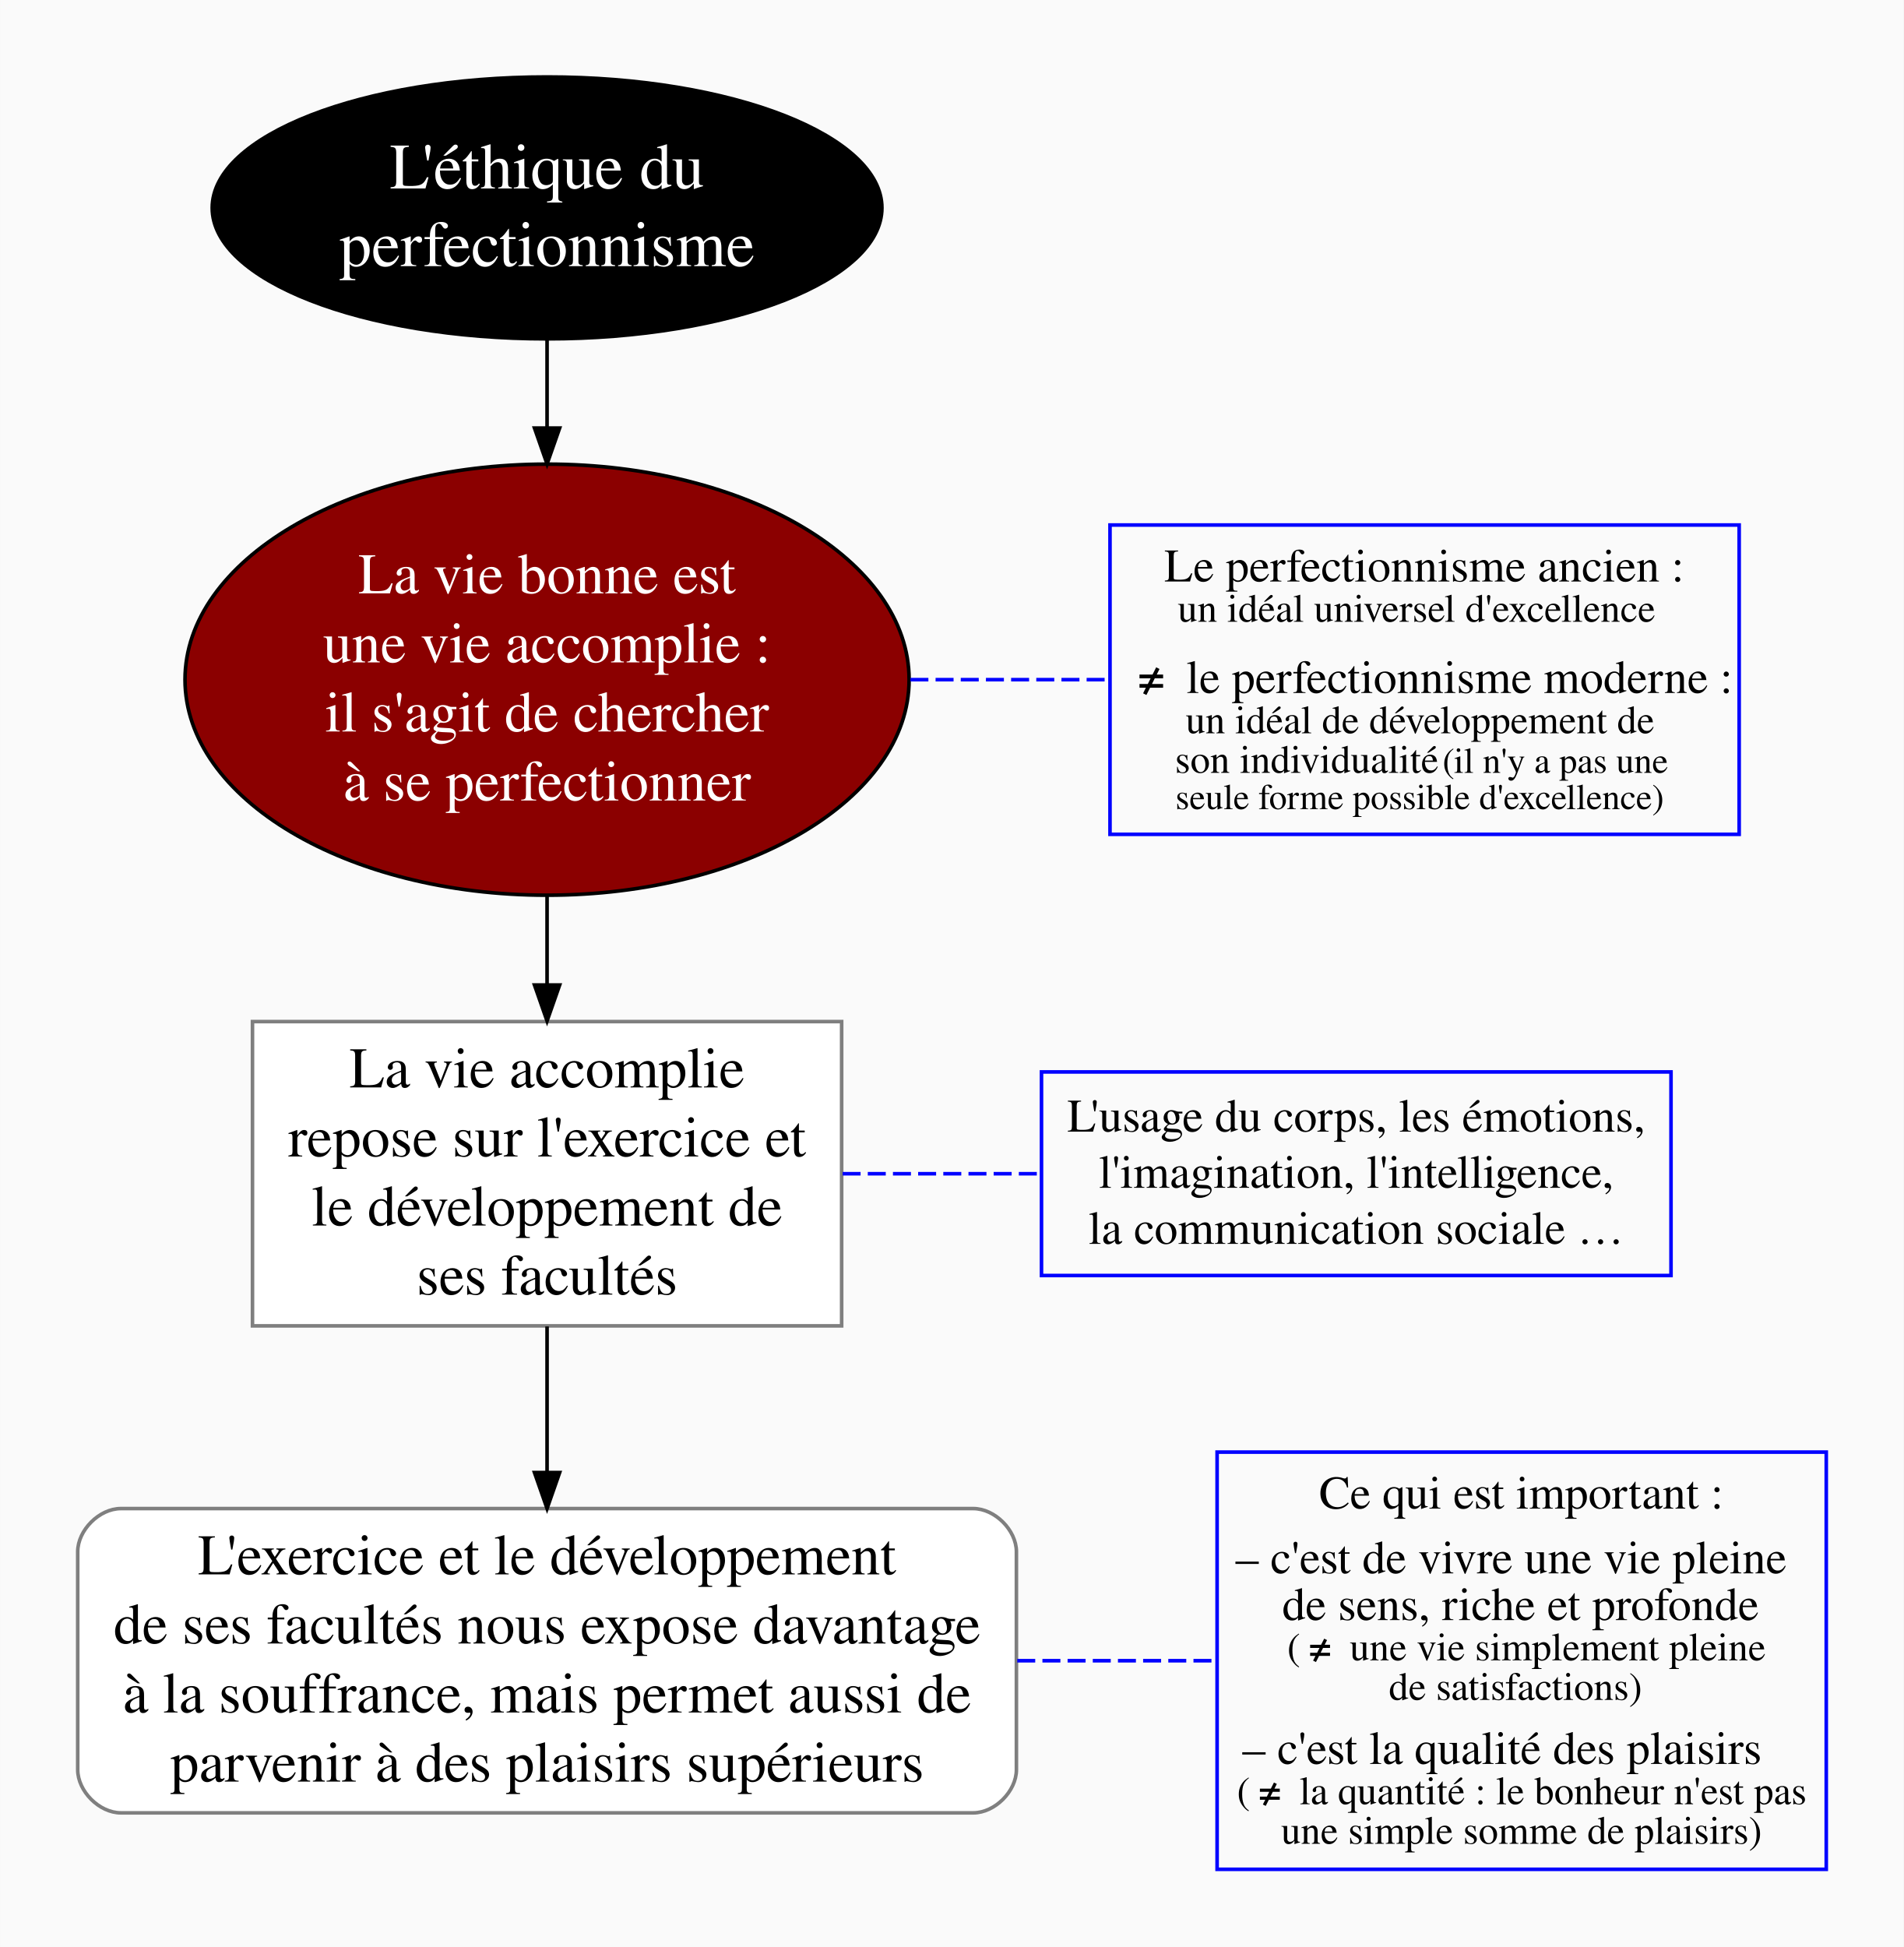
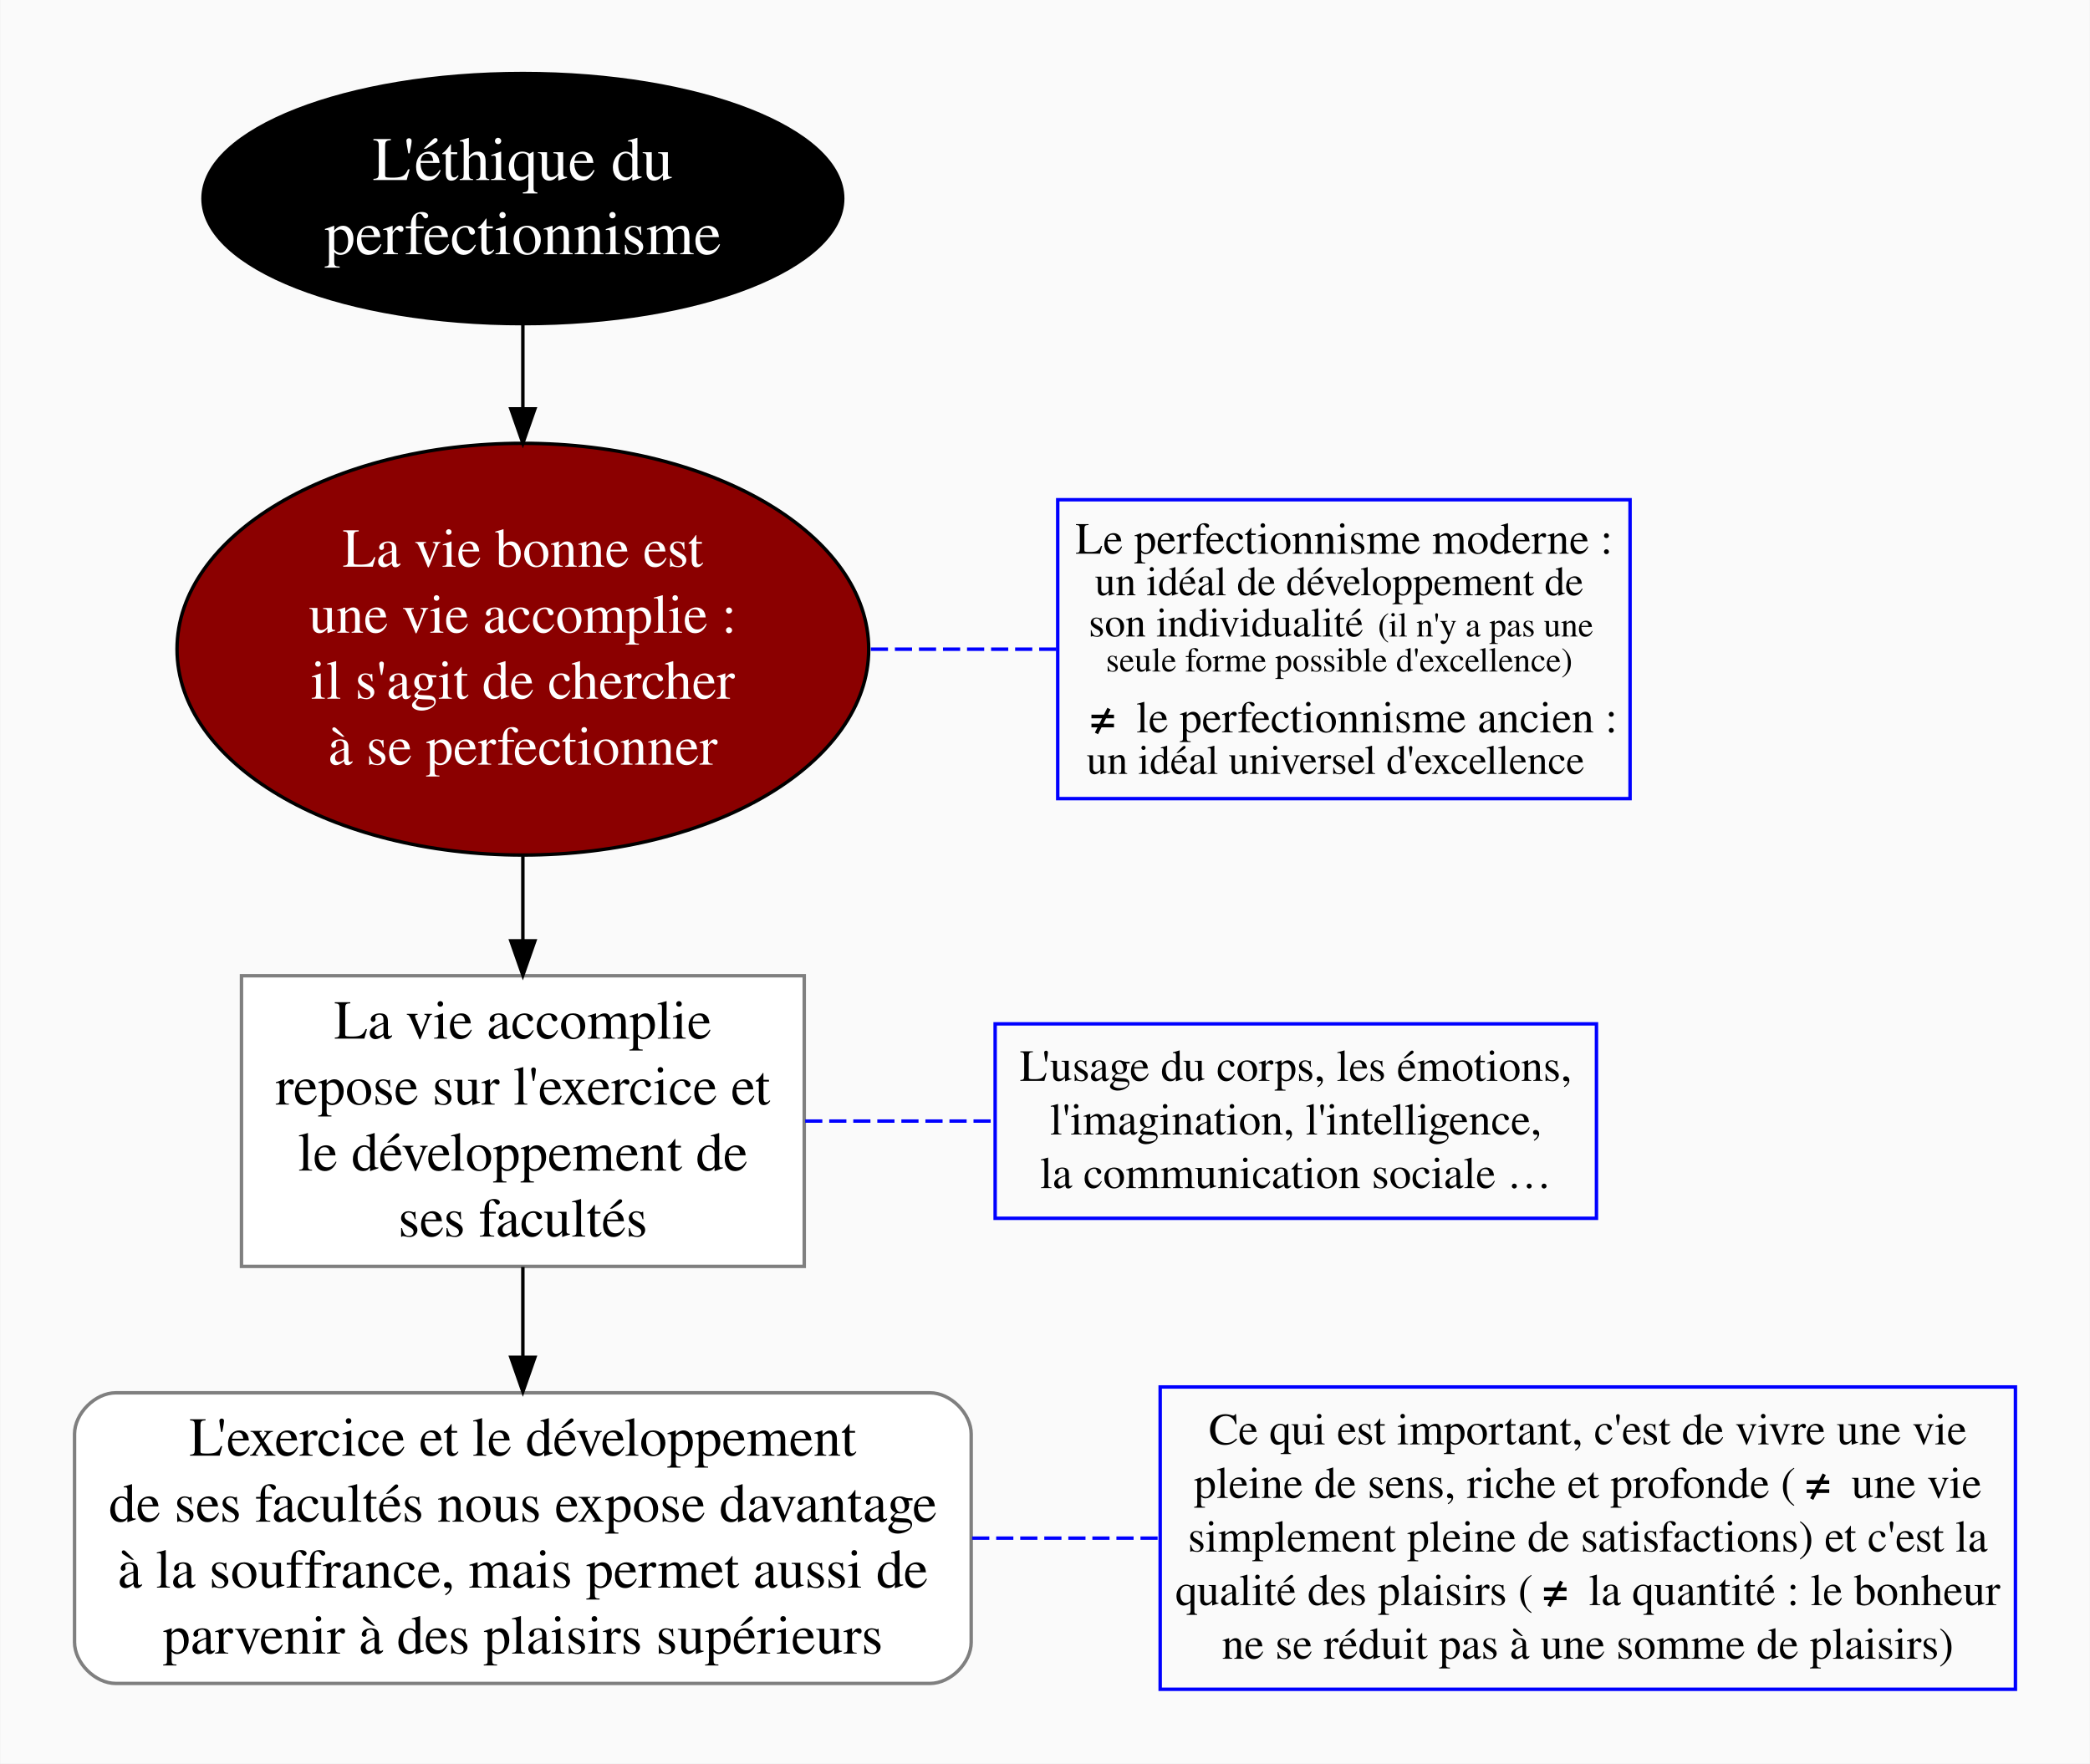
- <svg xmlns="http://www.w3.org/2000/svg" width="529pt" height="541pt" viewBox="0.00 0.00 529.30 541.33">
-   <g id="graph0" class="graph" transform="scale(1 1) rotate(0) translate(21.6 519.733)">
-     <polygon fill="#fafafa" stroke="transparent" points="-21.6,21.6 -21.6,-519.733 507.698,-519.733 507.698,21.6 -21.6,21.6" />
+ <svg xmlns="http://www.w3.org/2000/svg" width="608pt" height="513pt" viewBox="0.00 0.00 608.19 513.33">
+   <g id="graph0" class="graph" transform="scale(1 1) rotate(0) translate(21.6 491.733)">
+     <polygon fill="#fafafa" stroke="transparent" points="-21.6,21.6 -21.6,-491.733 586.593,-491.733 586.593,21.6 -21.6,21.6" />
    <g id="node1" class="node">
-       <ellipse fill="#000000" stroke="#000000" cx="130.503" cy="-461.929" rx="93.112" ry="36.409" />
-       <text text-anchor="middle" x="130.503" y="-467.329" font-family="Times,serif" font-size="18.00" fill="#ffffff">L'éthique du</text>
-       <text text-anchor="middle" x="130.503" y="-445.729" font-family="Times,serif" font-size="18.00" fill="#ffffff">perfectionnisme</text>
+       <ellipse fill="#000000" stroke="#000000" cx="130.503" cy="-433.929" rx="93.112" ry="36.409" />
+       <text text-anchor="middle" x="130.503" y="-439.329" font-family="Times,serif" font-size="18.00" fill="#ffffff">L'éthique du</text>
+       <text text-anchor="middle" x="130.503" y="-417.729" font-family="Times,serif" font-size="18.00" fill="#ffffff">perfectionnisme</text>
    </g>
    <g id="node2" class="node">
-       <ellipse fill="#8b0000" stroke="#000000" cx="130.503" cy="-330.763" rx="100.669" ry="59.925" />
-       <text text-anchor="middle" x="130.503" y="-354.763" font-family="Times,serif" font-size="16.00" fill="#ffffff">La vie bonne est</text>
-       <text text-anchor="middle" x="130.503" y="-335.563" font-family="Times,serif" font-size="16.00" fill="#ffffff">une vie accomplie :</text>
-       <text text-anchor="middle" x="130.503" y="-316.363" font-family="Times,serif" font-size="16.00" fill="#ffffff">il s'agit de chercher</text>
-       <text text-anchor="middle" x="130.503" y="-297.163" font-family="Times,serif" font-size="16.00" fill="#ffffff">à se perfectionner</text>
+       <ellipse fill="#8b0000" stroke="#000000" cx="130.503" cy="-302.763" rx="100.669" ry="59.925" />
+       <text text-anchor="middle" x="130.503" y="-326.763" font-family="Times,serif" font-size="16.00" fill="#ffffff">La vie bonne est</text>
+       <text text-anchor="middle" x="130.503" y="-307.563" font-family="Times,serif" font-size="16.00" fill="#ffffff">une vie accomplie :</text>
+       <text text-anchor="middle" x="130.503" y="-288.363" font-family="Times,serif" font-size="16.00" fill="#ffffff">il s'agit de chercher</text>
+       <text text-anchor="middle" x="130.503" y="-269.163" font-family="Times,serif" font-size="16.00" fill="#ffffff">à se perfectionner</text>
    </g>
    <g id="edge1" class="edge">
-       <path fill="none" stroke="#000000" d="M130.503,-425.706C130.503,-417.734 130.503,-409.165 130.503,-400.791" />
-       <polygon fill="#000000" stroke="#000000" points="134.003,-400.725 130.503,-390.725 127.003,-400.725 134.003,-400.725" />
+       <path fill="none" stroke="#000000" d="M130.503,-397.706C130.503,-389.734 130.503,-381.165 130.503,-372.791" />
+       <polygon fill="#000000" stroke="#000000" points="134.003,-372.725 130.503,-362.725 127.003,-372.725 134.003,-372.725" />
    </g>
    <g id="node3" class="node">
-       <polygon fill="#ffffff" stroke="#7f7f7f" points="212.412,-235.7 48.594,-235.7 48.594,-151.1 212.412,-151.1 212.412,-235.7" />
-       <text text-anchor="middle" x="130.503" y="-217.4" font-family="Times,serif" font-size="16.00" fill="#000000">La vie accomplie</text>
-       <text text-anchor="middle" x="130.503" y="-198.2" font-family="Times,serif" font-size="16.00" fill="#000000">repose sur l'exercice et</text>
-       <text text-anchor="middle" x="130.503" y="-179" font-family="Times,serif" font-size="16.00" fill="#000000">le développement de</text>
-       <text text-anchor="middle" x="130.503" y="-159.8" font-family="Times,serif" font-size="16.00" fill="#000000">ses facultés</text>
+       <polygon fill="#ffffff" stroke="#7f7f7f" points="212.412,-207.7 48.594,-207.7 48.594,-123.1 212.412,-123.1 212.412,-207.7" />
+       <text text-anchor="middle" x="130.503" y="-189.4" font-family="Times,serif" font-size="16.00" fill="#000000">La vie accomplie</text>
+       <text text-anchor="middle" x="130.503" y="-170.2" font-family="Times,serif" font-size="16.00" fill="#000000">repose sur l'exercice et</text>
+       <text text-anchor="middle" x="130.503" y="-151" font-family="Times,serif" font-size="16.00" fill="#000000">le développement de</text>
+       <text text-anchor="middle" x="130.503" y="-131.8" font-family="Times,serif" font-size="16.00" fill="#000000">ses facultés</text>
    </g>
    <g id="edge2" class="edge">
-       <path fill="none" stroke="#000000" d="M130.503,-270.513C130.503,-262.302 130.503,-253.928 130.503,-245.87" />
-       <polygon fill="#000000" stroke="#000000" points="134.003,-245.867 130.503,-235.868 127.003,-245.868 134.003,-245.867" />
+       <path fill="none" stroke="#000000" d="M130.503,-242.513C130.503,-234.302 130.503,-225.928 130.503,-217.87" />
+       <polygon fill="#000000" stroke="#000000" points="134.003,-217.867 130.503,-207.868 127.003,-217.868 134.003,-217.867" />
    </g>
    <g id="node5" class="node">
-       <polygon fill="#fafafa" stroke="#0000ff" points="461.976,-373.763 287.031,-373.763 287.031,-287.763 461.976,-287.763 461.976,-373.763" />
-       <text text-anchor="start" x="302.131" y="-358.063" font-family="Times,serif" font-size="13.00" fill="#000000">Le perfectionnisme ancien :</text>
-       <text text-anchor="start" x="305.863" y="-346.863" font-family="Times,serif" font-size="11.00" fill="#000000">un idéal universel d'excellence</text>
-       <text text-anchor="start" x="292.017" y="-327.063" font-family="Times,serif" font-size="13.00" fill="#000000">≠ le perfectionnisme moderne :</text>
-       <text text-anchor="start" x="308.072" y="-315.863" font-family="Times,serif" font-size="11.00" fill="#000000">un idéal de développement de</text>
-       <text text-anchor="start" x="305.096" y="-304.863" font-family="Times,serif" font-size="11.00" fill="#000000">son individualité</text>
-       <text text-anchor="start" x="379.489" y="-304.863" font-family="Times,serif" font-size="10.00" fill="#000000">(il n'y a pas une</text>
-       <text text-anchor="start" x="305.23" y="-294.763" font-family="Times,serif" font-size="10.00" fill="#000000">seule forme possible d'excellence)</text>
+       <polygon fill="#fafafa" stroke="#0000ff" points="452.805,-346.263 286.201,-346.263 286.201,-259.263 452.805,-259.263 452.805,-346.263" />
+       <text text-anchor="start" x="291.352" y="-330.563" font-family="Times,serif" font-size="13.00" fill="#000000">Le perfectionnisme moderne :</text>
+       <text text-anchor="start" x="297.032" y="-318.463" font-family="Times,serif" font-size="12.00" fill="#000000">un idéal de développement de</text>
+       <text text-anchor="start" x="295.214" y="-306.463" font-family="Times,serif" font-size="12.00" fill="#000000">son individualité </text>
+       <text text-anchor="start" x="379.37" y="-306.463" font-family="Times,serif" font-size="10.00" fill="#000000">(il n'y a pas une</text>
+       <text text-anchor="start" x="300.23" y="-296.263" font-family="Times,serif" font-size="10.00" fill="#000000">seule forme possible d'excellence)</text>
+       <text text-anchor="start" x="292.795" y="-278.563" font-family="Times,serif" font-size="13.00" fill="#000000">≠ le perfectionnisme ancien :</text>
+       <text text-anchor="start" x="294.623" y="-266.463" font-family="Times,serif" font-size="12.00" fill="#000000">un idéal universel d'excellence</text>
    </g>
    <g id="edge4" class="edge">
-       <path fill="none" stroke="#0000ff" stroke-dasharray="5,2" d="M231.534,-330.763C249.964,-330.763 268.394,-330.763 286.823,-330.763" />
+       <path fill="none" stroke="#0000ff" stroke-dasharray="5,2" d="M231.798,-302.763C249.908,-302.763 268.017,-302.763 286.127,-302.763" />
    </g>
    <g id="node4" class="node">
-       <path fill="#ffffff" stroke="#7f7f7f" d="M249.01,-100.3C249.01,-100.3 11.997,-100.3 11.997,-100.3 5.997,-100.3 -.003,-94.3 -.003,-88.3 -.003,-88.3 -.003,-27.7 -.003,-27.7 -.003,-21.7 5.997,-15.7 11.997,-15.7 11.997,-15.7 249.01,-15.7 249.01,-15.7 255.01,-15.7 261.01,-21.7 261.01,-27.7 261.01,-27.7 261.01,-88.3 261.01,-88.3 261.01,-94.3 255.01,-100.3 249.01,-100.3" />
-       <text text-anchor="middle" x="130.503" y="-82" font-family="Times,serif" font-size="16.00" fill="#000000">L'exercice et le développement</text>
-       <text text-anchor="middle" x="130.503" y="-62.8" font-family="Times,serif" font-size="16.00" fill="#000000">de ses facultés nous expose davantage</text>
-       <text text-anchor="middle" x="130.503" y="-43.6" font-family="Times,serif" font-size="16.00" fill="#000000">à la souffrance, mais permet aussi de</text>
-       <text text-anchor="middle" x="130.503" y="-24.4" font-family="Times,serif" font-size="16.00" fill="#000000">parvenir à des plaisirs supérieurs</text>
+       <path fill="#ffffff" stroke="#7f7f7f" d="M249.01,-86.3C249.01,-86.3 11.997,-86.3 11.997,-86.3 5.997,-86.3 -.003,-80.3 -.003,-74.3 -.003,-74.3 -.003,-13.7 -.003,-13.7 -.003,-7.7 5.997,-1.7 11.997,-1.7 11.997,-1.7 249.01,-1.7 249.01,-1.7 255.01,-1.7 261.01,-7.7 261.01,-13.7 261.01,-13.7 261.01,-74.3 261.01,-74.3 261.01,-80.3 255.01,-86.3 249.01,-86.3" />
+       <text text-anchor="middle" x="130.503" y="-68" font-family="Times,serif" font-size="16.00" fill="#000000">L'exercice et le développement</text>
+       <text text-anchor="middle" x="130.503" y="-48.8" font-family="Times,serif" font-size="16.00" fill="#000000">de ses facultés nous expose davantage</text>
+       <text text-anchor="middle" x="130.503" y="-29.6" font-family="Times,serif" font-size="16.00" fill="#000000">à la souffrance, mais permet aussi de</text>
+       <text text-anchor="middle" x="130.503" y="-10.4" font-family="Times,serif" font-size="16.00" fill="#000000">parvenir à des plaisirs supérieurs</text>
    </g>
    <g id="edge3" class="edge">
-       <path fill="none" stroke="#000000" d="M130.503,-150.93C130.503,-138.075 130.503,-123.804 130.503,-110.381" />
-       <polygon fill="#000000" stroke="#000000" points="134.003,-110.319 130.503,-100.319 127.003,-110.319 134.003,-110.319" />
+       <path fill="none" stroke="#000000" d="M130.503,-122.94C130.503,-114.487 130.503,-105.514 130.503,-96.765" />
+       <polygon fill="#000000" stroke="#000000" points="134.003,-96.641 130.503,-86.641 127.003,-96.641 134.003,-96.641" />
    </g>
    <g id="node6" class="node">
-       <polygon fill="#fafafa" stroke="#0000ff" points="443.024,-221.7 267.983,-221.7 267.983,-165.1 443.024,-165.1 443.024,-221.7" />
-       <text text-anchor="middle" x="355.503" y="-205.1" font-family="Times,serif" font-size="13.00" fill="#000000">L'usage du corps, les émotions,</text>
-       <text text-anchor="middle" x="355.503" y="-189.5" font-family="Times,serif" font-size="13.00" fill="#000000">l'imagination, l'intelligence,</text>
-       <text text-anchor="middle" x="355.503" y="-173.9" font-family="Times,serif" font-size="13.00" fill="#000000">la communication sociale …</text>
+       <polygon fill="#fafafa" stroke="#0000ff" points="443.024,-193.7 267.983,-193.7 267.983,-137.1 443.024,-137.1 443.024,-193.7" />
+       <text text-anchor="middle" x="355.503" y="-177.1" font-family="Times,serif" font-size="13.00" fill="#000000">L'usage du corps, les émotions,</text>
+       <text text-anchor="middle" x="355.503" y="-161.5" font-family="Times,serif" font-size="13.00" fill="#000000">l'imagination, l'intelligence,</text>
+       <text text-anchor="middle" x="355.503" y="-145.9" font-family="Times,serif" font-size="13.00" fill="#000000">la communication sociale …</text>
    </g>
    <g id="edge5" class="edge">
-       <path fill="none" stroke="#0000ff" stroke-dasharray="5,2" d="M212.681,-193.4C231.092,-193.4 249.502,-193.4 267.913,-193.4" />
+       <path fill="none" stroke="#0000ff" stroke-dasharray="5,2" d="M212.681,-165.4C231.092,-165.4 249.502,-165.4 267.913,-165.4" />
    </g>
    <g id="node7" class="node">
-       <polygon fill="#fafafa" stroke="#0000ff" points="486.193,-116 316.813,-116 316.813,0 486.193,0 486.193,-116" />
-       <text text-anchor="start" x="345.176" y="-100.3" font-family="Times,serif" font-size="13.00" fill="#000000">Ce qui est important :</text>
-       <text text-anchor="start" x="321.908" y="-82.3" font-family="Times,serif" font-size="13.00" fill="#000000">– c'est de vivre une vie pleine</text>
-       <text text-anchor="start" x="334.906" y="-69.3" font-family="Times,serif" font-size="13.00" fill="#000000">de sens, riche et profonde</text>
-       <text text-anchor="start" x="336.282" y="-58.1" font-family="Times,serif" font-size="11.00" fill="#000000">(≠ une vie simplement pleine</text>
-       <text text-anchor="start" x="364.545" y="-47.1" font-family="Times,serif" font-size="11.00" fill="#000000"> de satisfactions)</text>
-       <text text-anchor="start" x="323.804" y="-29.3" font-family="Times,serif" font-size="13.00" fill="#000000">– c'est la qualité des plaisirs</text>
-       <text text-anchor="start" x="322.314" y="-18.1" font-family="Times,serif" font-size="11.00" fill="#000000">(≠ la quantité : le bonheur n'est pas</text>
-       <text text-anchor="start" x="334.601" y="-7.1" font-family="Times,serif" font-size="11.00" fill="#000000">une simple somme de plaisirs)</text>
+       <polygon fill="#fafafa" stroke="#0000ff" points="564.984,-88 316.023,-88 316.023,0 564.984,0 564.984,-88" />
+       <text text-anchor="middle" x="440.503" y="-71.3" font-family="Times,serif" font-size="13.00" fill="#000000">Ce qui est important, c'est de vivre une vie</text>
+       <text text-anchor="middle" x="440.503" y="-55.7" font-family="Times,serif" font-size="13.00" fill="#000000">pleine de sens, riche et profonde (≠ une vie</text>
+       <text text-anchor="middle" x="440.503" y="-40.1" font-family="Times,serif" font-size="13.00" fill="#000000">simplement pleine de satisfactions) et c'est la</text>
+       <text text-anchor="middle" x="440.503" y="-24.5" font-family="Times,serif" font-size="13.00" fill="#000000">qualité des plaisirs (≠ la quantité : le bonheur</text>
+       <text text-anchor="middle" x="440.503" y="-8.9" font-family="Times,serif" font-size="13.00" fill="#000000">ne se réduit pas à une somme de plaisirs)</text>
    </g>
    <g id="edge6" class="edge">
-       <path fill="none" stroke="#0000ff" stroke-dasharray="5,2" d="M261.24,-58C279.777,-58 298.314,-58 316.852,-58" />
+       <path fill="none" stroke="#0000ff" stroke-dasharray="5,2" d="M261.284,-44C279.486,-44 297.688,-44 315.89,-44" />
    </g>
  </g>
</svg>
